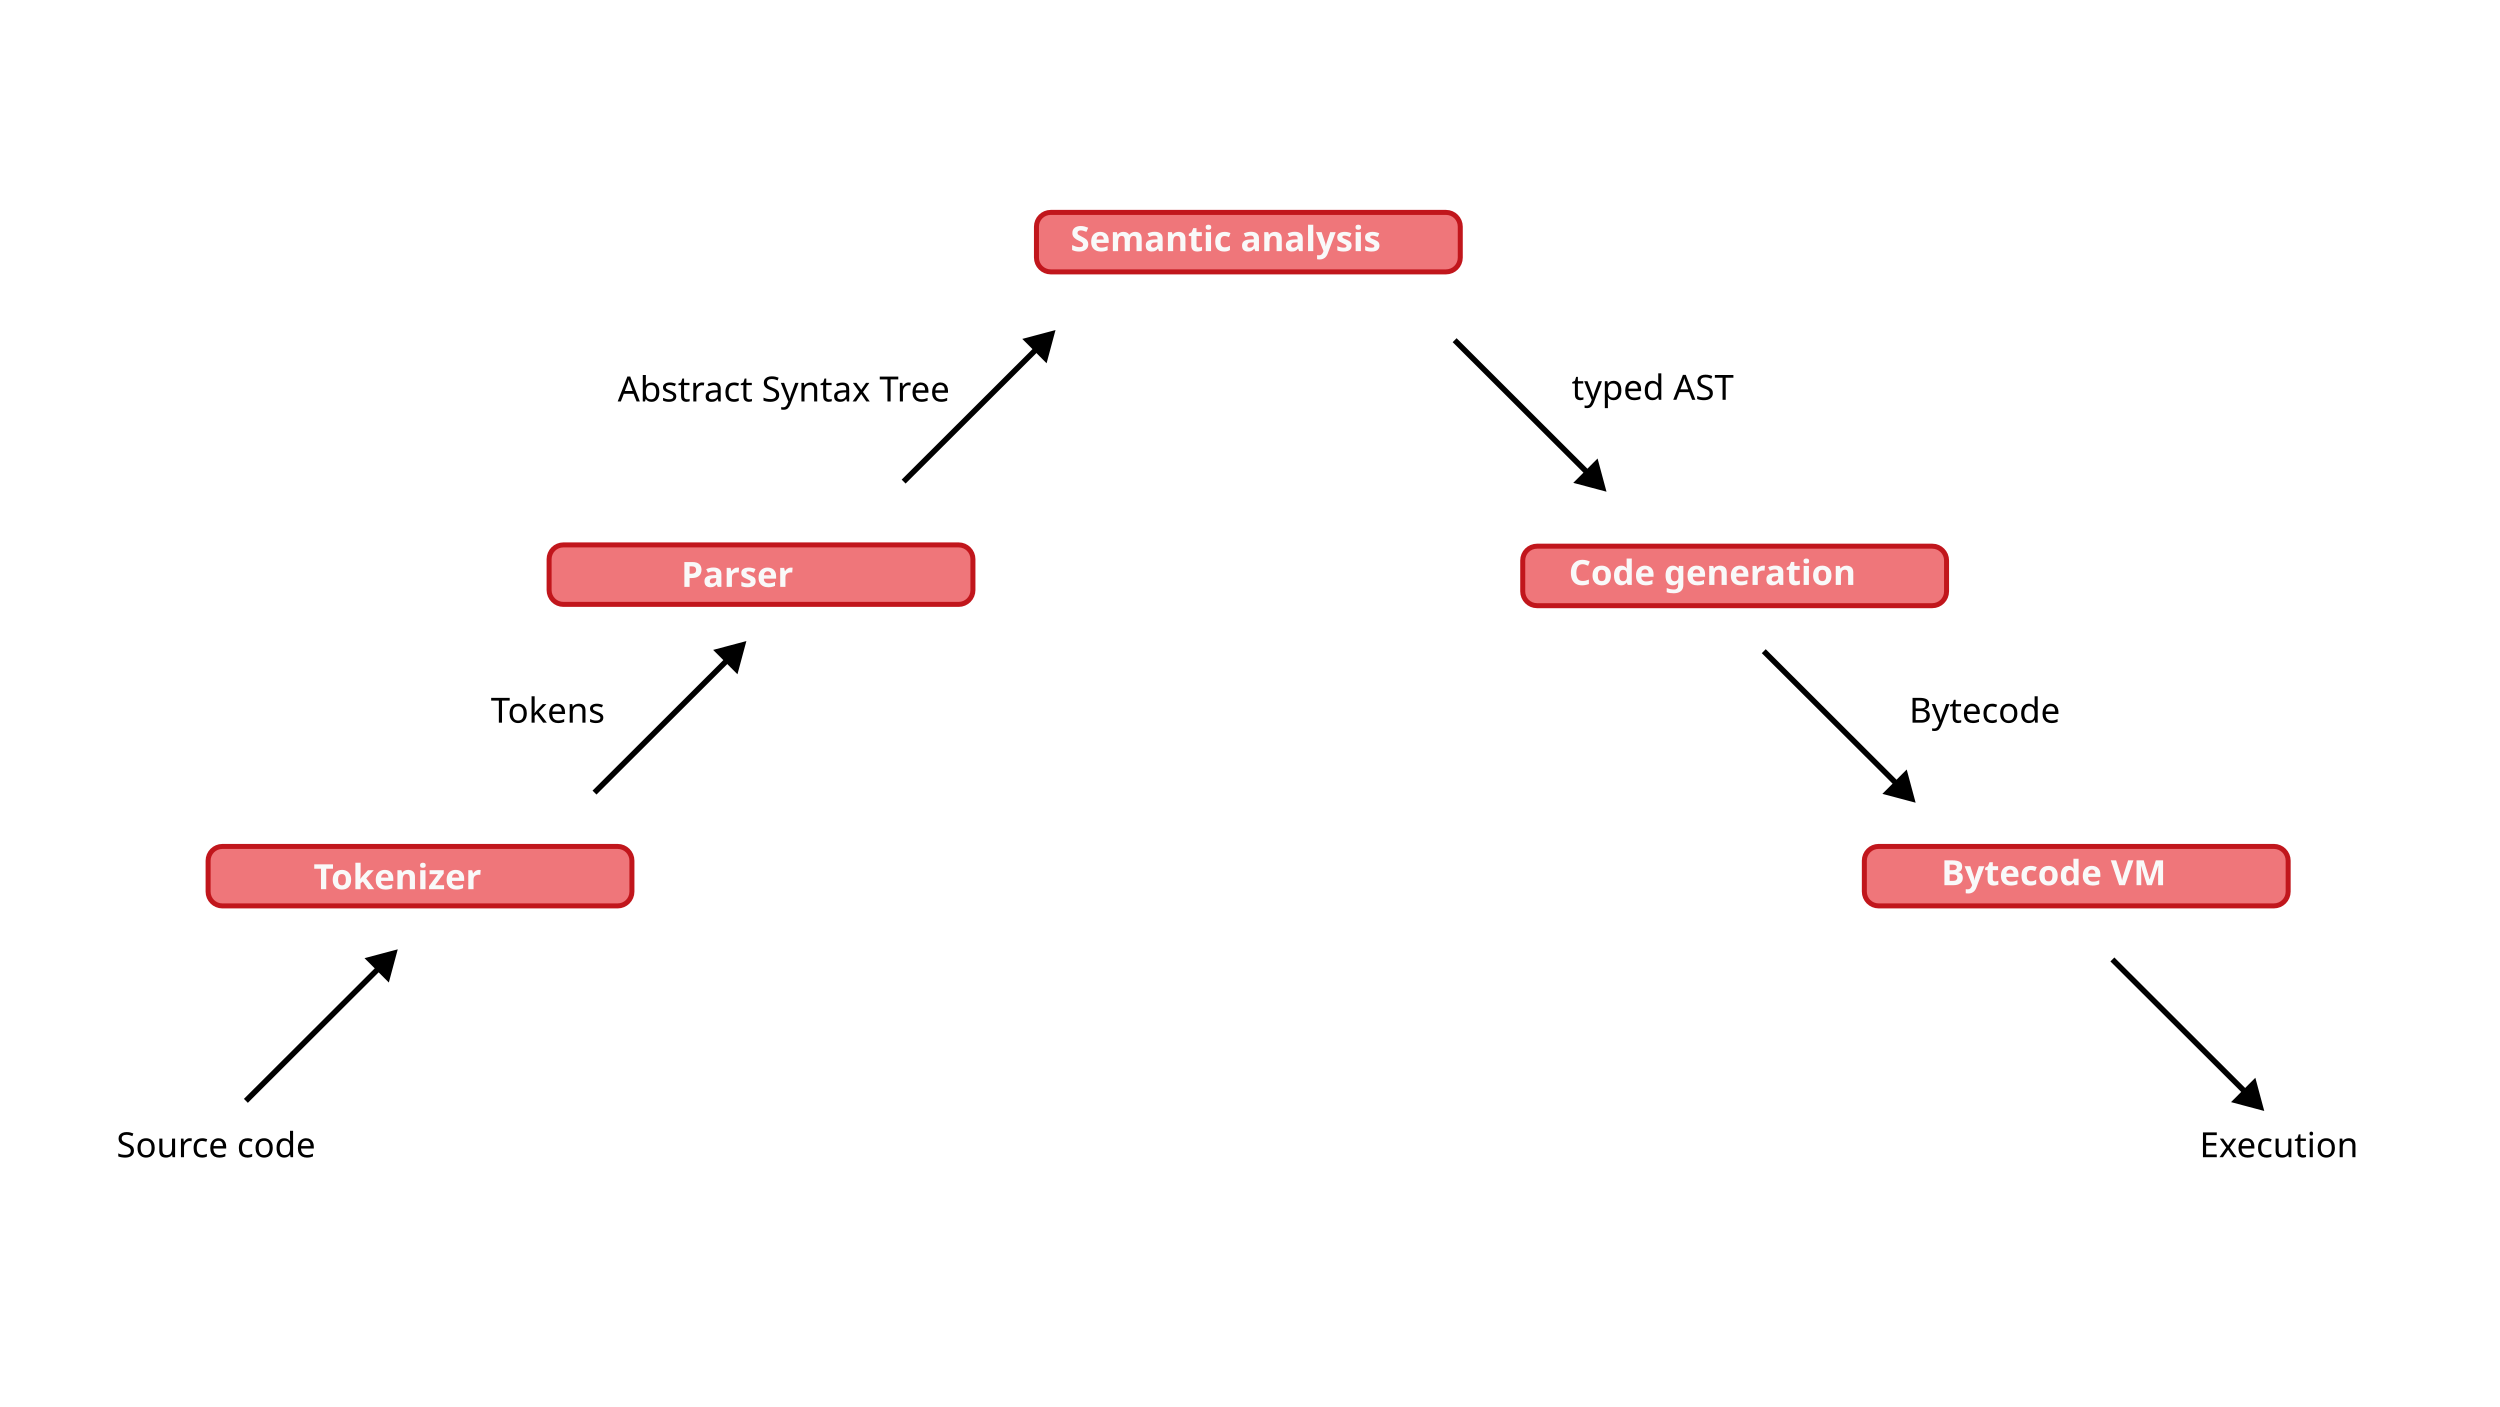
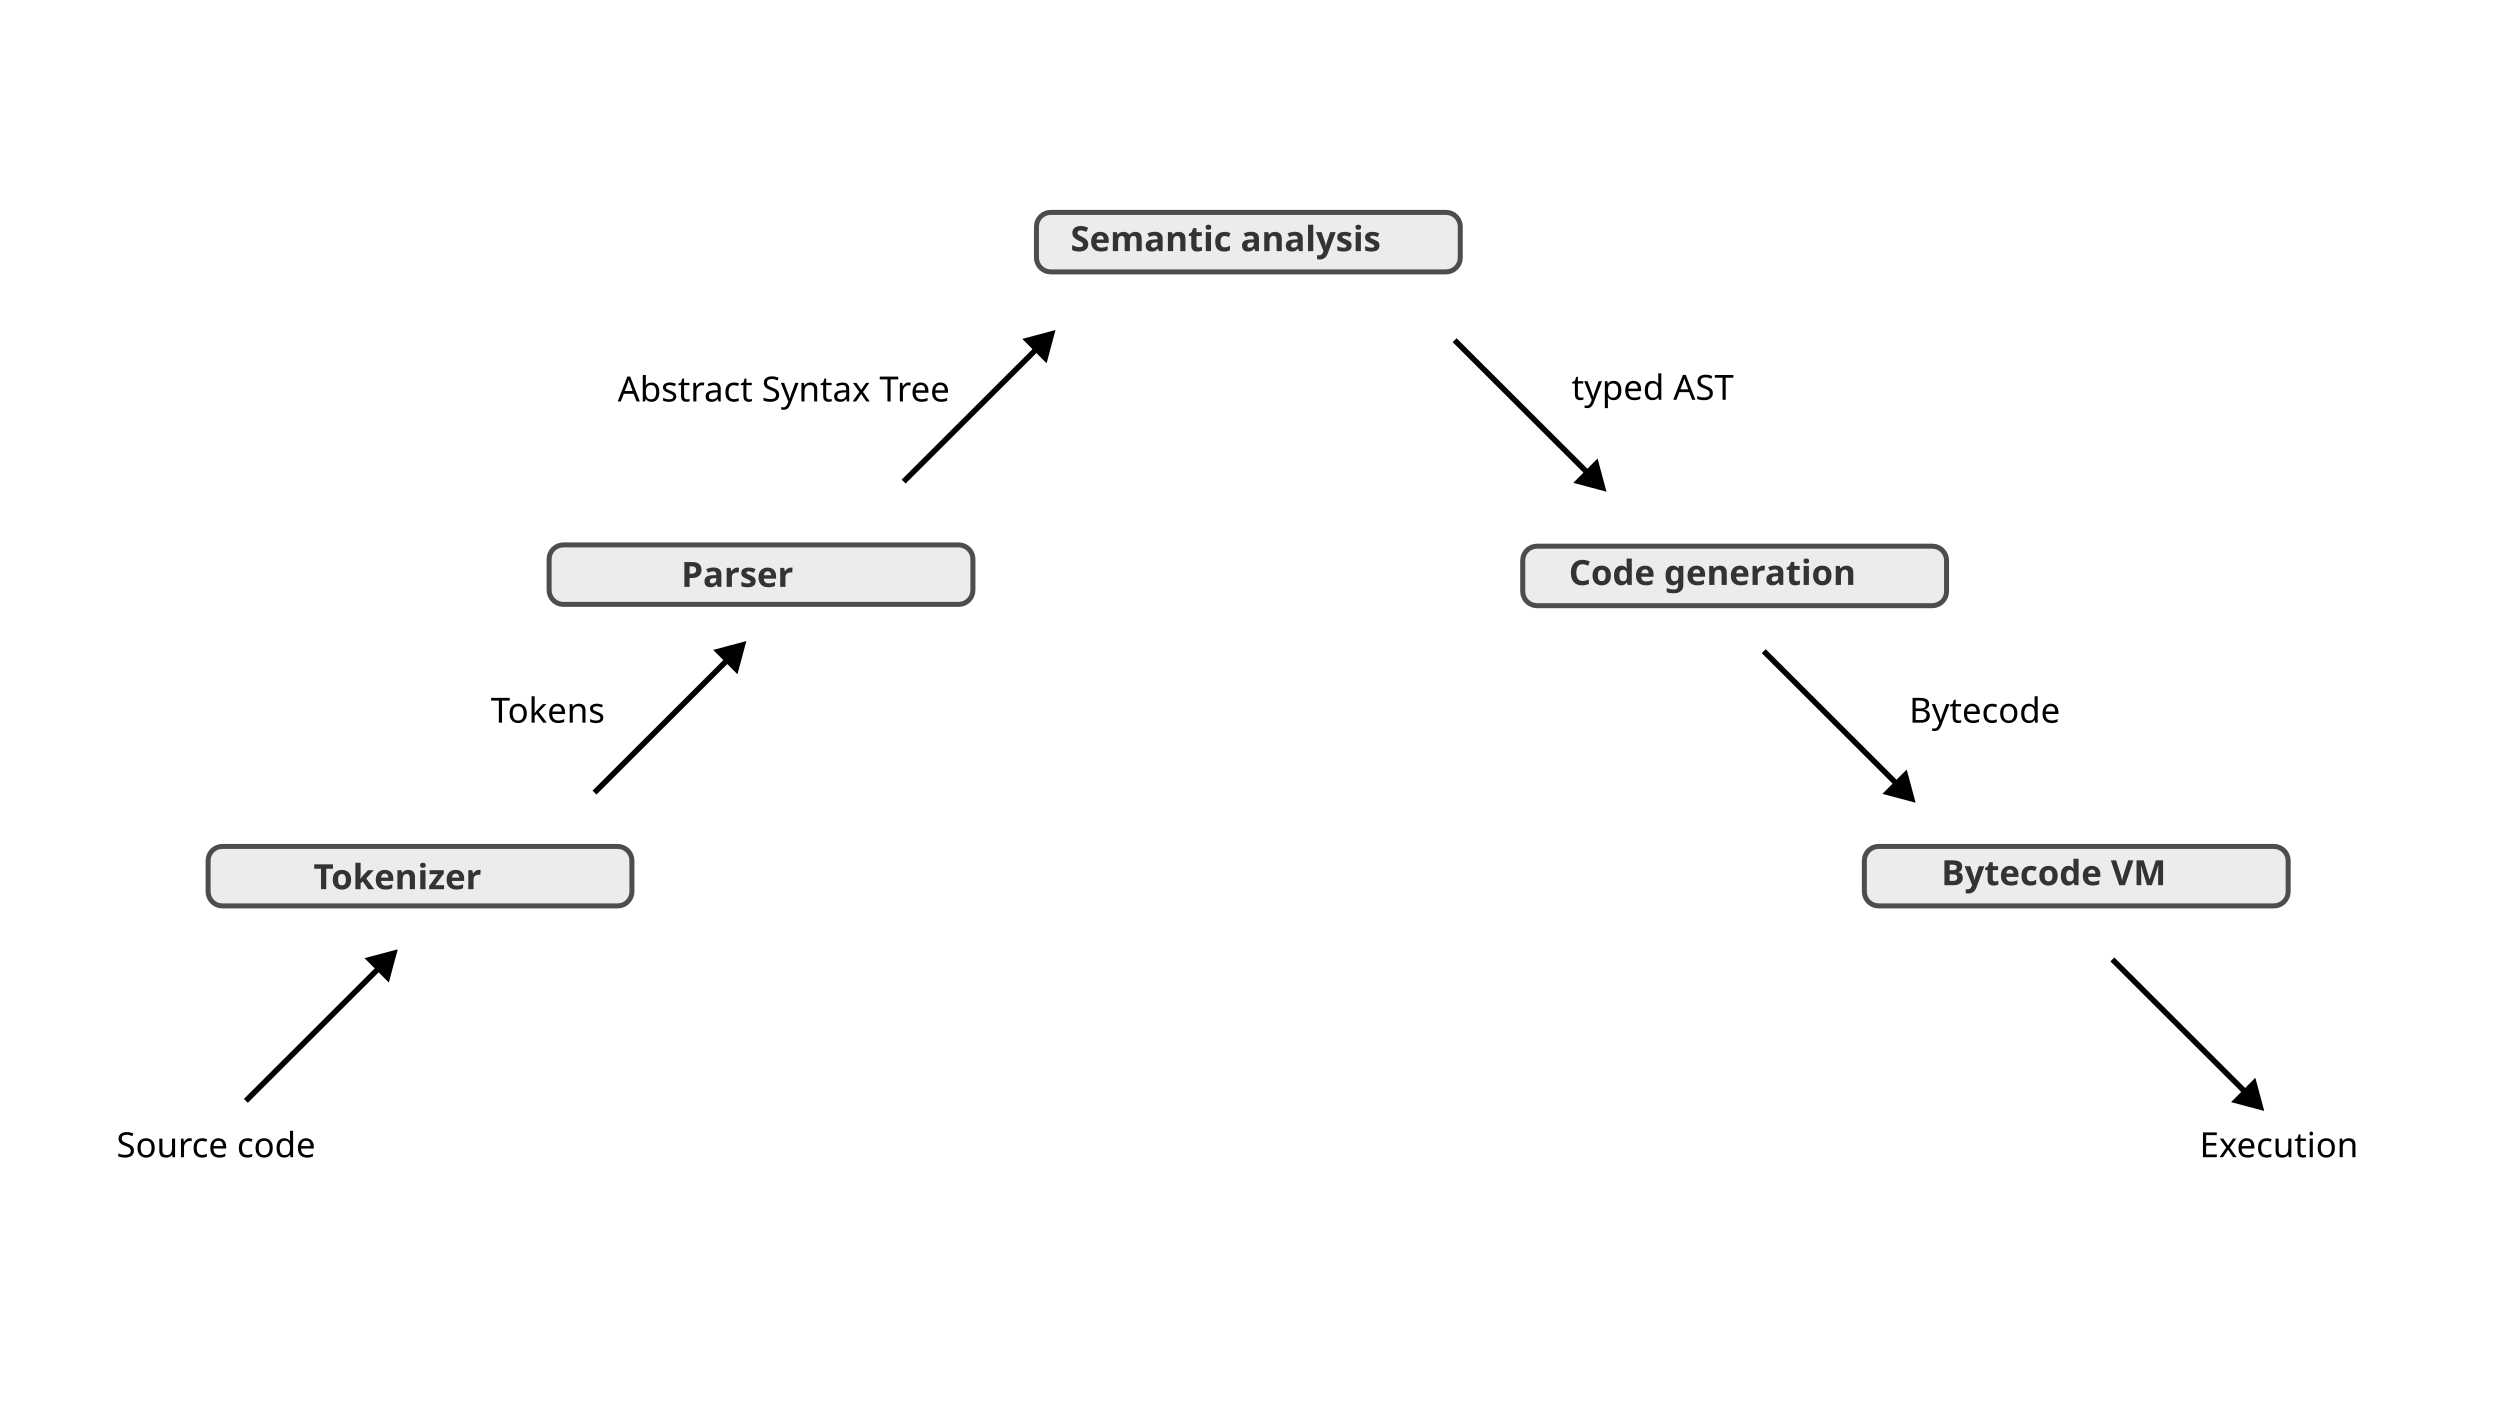
<svg xmlns="http://www.w3.org/2000/svg" xmlns:xlink="http://www.w3.org/1999/xlink" width="1920" height="1080" viewBox="0 0 508 285.75" version="1.1" id="svg2931" xml:space="preserve">
  <defs id="defs2928">
    <marker style="overflow:visible" id="Triangle" refX="0" refY="0" orient="auto-start-reverse" markerWidth="1" markerHeight="1" viewBox="0 0 1 1" preserveAspectRatio="xMidYMid">
      <path transform="scale(0.5)" style="fill:context-stroke;fill-rule:evenodd;stroke:context-stroke;stroke-width:1pt" d="M 5.77,0 -2.88,5 V -5 Z" id="path135" />
    </marker>
  </defs>
  <g id="layer1">
-     <use x="0" y="0" xlink:href="#rect4" id="use5" transform="translate(168.3219,-128.8356)" />
-     <use x="0" y="0" xlink:href="#rect4" id="use6" transform="translate(267.1328,-61.00871)" />
-     <use x="0" y="0" xlink:href="#rect4" id="use7" transform="translate(336.5485,-0.00352478)" />
-     <use x="0" y="0" xlink:href="#rect4" id="use4" transform="translate(69.29218,-61.26978)" />
-     <rect style="fill:#ef767a;fill-opacity:1;stroke:#c1161c;stroke-width:1.019;stroke-linecap:square;stroke-linejoin:bevel;stroke-dasharray:none;stroke-dashoffset:0;stroke-opacity:1" id="rect4" width="86.119" height="12.087" x="42.287" y="171.995" ry="2.9" />
+     <use x="0" y="0" xlink:href="#rect4" id="use5" transform="translate(168.3219,-128.8356)" style="fill:#ececec;stroke:#4d4d4d;stroke-opacity:1;fill-opacity:1" />
+     <use x="0" y="0" xlink:href="#rect4" id="use6" transform="translate(267.1328,-61.00871)" style="fill:#ececec;stroke:#4d4d4d;stroke-opacity:1;fill-opacity:1" />
+     <use x="0" y="0" xlink:href="#rect4" id="use7" transform="translate(336.5485,-0.00352478)" style="fill:#ececec;stroke:#4d4d4d;stroke-opacity:1;fill-opacity:1" />
+     <use x="0" y="0" xlink:href="#rect4" id="use4" transform="translate(69.29218,-61.26978)" style="fill:#ececec;stroke:#4d4d4d;stroke-opacity:1;fill-opacity:1" />
+     <rect style="fill:#ececec;fill-opacity:1;stroke:#4d4d4d;stroke-width:1.019;stroke-linecap:square;stroke-linejoin:bevel;stroke-dasharray:none;stroke-dashoffset:0;stroke-opacity:1" id="rect4" width="86.119" height="12.087" x="42.287" y="171.995" ry="2.9" />
    <text xml:space="preserve" style="font-style:normal;font-variant:normal;font-weight:normal;font-stretch:normal;font-size:7.056px;line-height:1.25;font-family:'Noto Sans';-inkscape-font-specification:'Noto Sans';letter-spacing:0px;word-spacing:0px;stroke-width:0.344" x="23.672" y="235.148" id="text1">
      <tspan id="tspan1" style="font-style:normal;font-variant:normal;font-weight:normal;font-stretch:normal;font-size:7.056px;font-family:'Noto Sans';-inkscape-font-specification:'Noto Sans';stroke-width:0.344" x="23.672" y="235.148">Source code</tspan>
    </text>
-     <text xml:space="preserve" style="font-style:normal;font-variant:normal;font-weight:bold;font-stretch:normal;font-size:7.056px;line-height:1.25;font-family:'Noto Sans';-inkscape-font-specification:'Noto Sans Bold';text-align:center;letter-spacing:0px;word-spacing:0px;text-anchor:middle;fill:#f9f9f9;stroke-width:0.344" x="85.35" y="180.684" id="text2">
-       <tspan id="tspan2" style="font-style:normal;font-variant:normal;font-weight:bold;font-stretch:normal;font-size:7.056px;font-family:'Noto Sans';-inkscape-font-specification:'Noto Sans Bold';text-align:center;text-anchor:middle;fill:#f9f9f9;stroke-width:0.344" x="85.35" y="180.684">Tokenizer</tspan>
+     <text xml:space="preserve" style="font-style:normal;font-variant:normal;font-weight:bold;font-stretch:normal;font-size:7.056px;line-height:1.25;font-family:'Noto Sans';-inkscape-font-specification:'Noto Sans Bold';text-align:center;letter-spacing:0px;word-spacing:0px;text-anchor:middle;fill:#333333;stroke-width:0.344" x="85.35" y="180.684" id="text2">
+       <tspan id="tspan2" style="font-style:normal;font-variant:normal;font-weight:bold;font-stretch:normal;font-size:7.056px;font-family:'Noto Sans';-inkscape-font-specification:'Noto Sans Bold';text-align:center;text-anchor:middle;fill:#333333;stroke-width:0.344" x="85.35" y="180.684">Tokenizer</tspan>
    </text>
    <text xml:space="preserve" style="font-style:normal;font-variant:normal;font-weight:normal;font-stretch:normal;font-size:7.056px;line-height:1.25;font-family:'Noto Sans';-inkscape-font-specification:'Noto Sans';letter-spacing:0px;word-spacing:0px;stroke-width:0.344" x="99.727" y="146.85" id="text3">
      <tspan id="tspan3" style="font-style:normal;font-variant:normal;font-weight:normal;font-stretch:normal;font-size:7.056px;font-family:'Noto Sans';-inkscape-font-specification:'Noto Sans';stroke-width:0.344" x="99.727" y="146.85">Tokens</tspan>
    </text>
-     <text xml:space="preserve" style="font-style:normal;font-variant:normal;font-weight:bold;font-stretch:normal;font-size:7.056px;line-height:1.25;font-family:'Noto Sans';-inkscape-font-specification:'Noto Sans Bold';text-align:center;letter-spacing:0px;word-spacing:0px;text-anchor:middle;fill:#f9f9f9;stroke-width:0.344" x="154.395" y="119.252" id="text4">
-       <tspan id="tspan4" style="font-style:normal;font-variant:normal;font-weight:bold;font-stretch:normal;font-size:7.056px;font-family:'Noto Sans';-inkscape-font-specification:'Noto Sans Bold';text-align:center;text-anchor:middle;fill:#f9f9f9;stroke-width:0.344" x="154.395" y="119.252">Parser</tspan>
+     <text xml:space="preserve" style="font-style:normal;font-variant:normal;font-weight:bold;font-stretch:normal;font-size:7.056px;line-height:1.25;font-family:'Noto Sans';-inkscape-font-specification:'Noto Sans Bold';text-align:center;letter-spacing:0px;word-spacing:0px;text-anchor:middle;fill:#333333;stroke-width:0.344" x="154.395" y="119.252" id="text4">
+       <tspan id="tspan4" style="font-style:normal;font-variant:normal;font-weight:bold;font-stretch:normal;font-size:7.056px;font-family:'Noto Sans';-inkscape-font-specification:'Noto Sans Bold';text-align:center;text-anchor:middle;fill:#333333;stroke-width:0.344" x="154.395" y="119.252">Parser</tspan>
    </text>
    <text xml:space="preserve" style="font-style:normal;font-variant:normal;font-weight:normal;font-stretch:normal;font-size:7.056px;line-height:1.25;font-family:'Noto Sans';-inkscape-font-specification:'Noto Sans';letter-spacing:0px;word-spacing:0px;stroke-width:0.344" x="125.512" y="81.578" id="text5">
      <tspan id="tspan5" style="font-style:normal;font-variant:normal;font-weight:normal;font-stretch:normal;font-size:7.056px;font-family:'Noto Sans';-inkscape-font-specification:'Noto Sans';stroke-width:0.344" x="125.512" y="81.578">Abstract Syntax Tree</tspan>
    </text>
-     <text xml:space="preserve" style="font-style:normal;font-variant:normal;font-weight:bold;font-stretch:normal;font-size:7.056px;line-height:1.25;font-family:'Noto Sans';-inkscape-font-specification:'Noto Sans Bold';text-align:center;letter-spacing:0px;word-spacing:0px;text-anchor:middle;fill:#f9f9f9;stroke-width:0.344" x="253.64" y="51.037" id="text6">
-       <tspan style="font-style:normal;font-variant:normal;font-weight:bold;font-stretch:normal;font-size:7.056px;font-family:'Noto Sans';-inkscape-font-specification:'Noto Sans Bold';text-align:center;text-anchor:middle;fill:#f9f9f9;stroke-width:0.344" x="253.64" y="51.037" id="tspan104">Semantic analysis</tspan>
+     <text xml:space="preserve" style="font-style:normal;font-variant:normal;font-weight:bold;font-stretch:normal;font-size:7.056px;line-height:1.25;font-family:'Noto Sans';-inkscape-font-specification:'Noto Sans Bold';text-align:center;letter-spacing:0px;word-spacing:0px;text-anchor:middle;fill:#333333;stroke-width:0.344" x="253.64" y="51.037" id="text6">
+       <tspan style="font-style:normal;font-variant:normal;font-weight:bold;font-stretch:normal;font-size:7.056px;font-family:'Noto Sans';-inkscape-font-specification:'Noto Sans Bold';text-align:center;text-anchor:middle;fill:#333333;stroke-width:0.344" x="253.64" y="51.037" id="tspan104">Semantic analysis</tspan>
    </text>
    <text xml:space="preserve" style="font-style:normal;font-variant:normal;font-weight:normal;font-stretch:normal;font-size:7.056px;line-height:1.25;font-family:'Noto Sans';-inkscape-font-specification:'Noto Sans';letter-spacing:0px;word-spacing:0px;stroke-width:0.344" x="319.364" y="81.243" id="text7">
      <tspan id="tspan7" style="font-style:normal;font-variant:normal;font-weight:normal;font-stretch:normal;font-size:7.056px;font-family:'Noto Sans';-inkscape-font-specification:'Noto Sans';stroke-width:0.344" x="319.364" y="81.243">typed AST</tspan>
    </text>
-     <text xml:space="preserve" style="font-style:normal;font-variant:normal;font-weight:bold;font-stretch:normal;font-size:7.056px;line-height:1.25;font-family:'Noto Sans';-inkscape-font-specification:'Noto Sans Bold';text-align:center;letter-spacing:0px;word-spacing:0px;text-anchor:middle;fill:#f9f9f9;stroke-width:0.344" x="352.539" y="118.864" id="text8">
-       <tspan id="tspan8" style="font-style:normal;font-variant:normal;font-weight:bold;font-stretch:normal;font-size:7.056px;font-family:'Noto Sans';-inkscape-font-specification:'Noto Sans Bold';text-align:center;text-anchor:middle;fill:#f9f9f9;stroke-width:0.344" x="352.539" y="118.864">Code generation</tspan>
+     <text xml:space="preserve" style="font-style:normal;font-variant:normal;font-weight:bold;font-stretch:normal;font-size:7.056px;line-height:1.25;font-family:'Noto Sans';-inkscape-font-specification:'Noto Sans Bold';text-align:center;letter-spacing:0px;word-spacing:0px;text-anchor:middle;fill:#333333;stroke-width:0.344" x="352.539" y="118.864" id="text8">
+       <tspan id="tspan8" style="font-style:normal;font-variant:normal;font-weight:bold;font-stretch:normal;font-size:7.056px;font-family:'Noto Sans';-inkscape-font-specification:'Noto Sans Bold';text-align:center;text-anchor:middle;fill:#333333;stroke-width:0.344" x="352.539" y="118.864">Code generation</tspan>
    </text>
    <text xml:space="preserve" style="font-style:normal;font-variant:normal;font-weight:normal;font-stretch:normal;font-size:7.056px;line-height:1.25;font-family:'Noto Sans';-inkscape-font-specification:'Noto Sans';letter-spacing:0px;word-spacing:0px;stroke-width:0.344" x="387.942" y="146.85" id="text9">
      <tspan id="tspan9" style="font-style:normal;font-variant:normal;font-weight:normal;font-stretch:normal;font-size:7.056px;font-family:'Noto Sans';-inkscape-font-specification:'Noto Sans';stroke-width:0.344" x="387.942" y="146.85">Bytecode</tspan>
    </text>
-     <text xml:space="preserve" style="font-style:normal;font-variant:normal;font-weight:bold;font-stretch:normal;font-size:7.056px;line-height:1.25;font-family:'Noto Sans';-inkscape-font-specification:'Noto Sans Bold';text-align:center;letter-spacing:0px;word-spacing:0px;text-anchor:middle;fill:#f9f9f9;stroke-width:0.344" x="421.895" y="179.869" id="text10">
-       <tspan id="tspan10" style="font-style:normal;font-variant:normal;font-weight:bold;font-stretch:normal;font-size:7.056px;font-family:'Noto Sans';-inkscape-font-specification:'Noto Sans Bold';text-align:center;text-anchor:middle;fill:#f9f9f9;stroke-width:0.344" x="421.895" y="179.869">Bytecode VM</tspan>
+     <text xml:space="preserve" style="font-style:normal;font-variant:normal;font-weight:bold;font-stretch:normal;font-size:7.056px;line-height:1.25;font-family:'Noto Sans';-inkscape-font-specification:'Noto Sans Bold';text-align:center;letter-spacing:0px;word-spacing:0px;text-anchor:middle;fill:#333333;stroke-width:0.344" x="421.895" y="179.869" id="text10">
+       <tspan id="tspan10" style="font-style:normal;font-variant:normal;font-weight:bold;font-stretch:normal;font-size:7.056px;font-family:'Noto Sans';-inkscape-font-specification:'Noto Sans Bold';text-align:center;text-anchor:middle;fill:#333333;stroke-width:0.344" x="421.895" y="179.869">Bytecode VM</tspan>
    </text>
    <path style="fill:none;stroke:#000000;stroke-width:1.136;stroke-linecap:butt;stroke-linejoin:miter;stroke-opacity:1;marker-end:url(#Triangle);stroke-dasharray:none" d="m 120.804,161.053 28.004,-27.94" id="path1" />
    <path style="fill:none;stroke:#000000;stroke-width:1.136;stroke-linecap:butt;stroke-linejoin:miter;stroke-opacity:1;marker-end:url(#Triangle);stroke-dasharray:none" d="m 183.62,97.858 28.004,-27.94" id="path14" />
    <path style="fill:none;stroke:#000000;stroke-width:1.136;stroke-linecap:butt;stroke-linejoin:miter;stroke-opacity:1;marker-end:url(#Triangle);stroke-dasharray:none" d="m 295.58,69.125 28.004,27.94" id="path15" />
    <path style="fill:none;stroke:#000000;stroke-width:1.136;stroke-linecap:butt;stroke-linejoin:miter;stroke-opacity:1;marker-end:url(#Triangle);stroke-dasharray:none" d="m 358.396,132.32 28.004,27.94" id="path16" />
    <text xml:space="preserve" style="font-style:normal;font-variant:normal;font-weight:normal;font-stretch:normal;font-size:7.056px;line-height:1.25;font-family:'Noto Sans';-inkscape-font-specification:'Noto Sans';letter-spacing:0px;word-spacing:0px;stroke-width:0.344" x="446.954" y="235.148" id="text17">
      <tspan id="tspan17" style="font-style:normal;font-variant:normal;font-weight:normal;font-stretch:normal;font-size:7.056px;font-family:'Noto Sans';-inkscape-font-specification:'Noto Sans';stroke-width:0.344" x="446.954" y="235.148">Execution</tspan>
    </text>
    <path style="fill:none;stroke:#000000;stroke-width:1.136;stroke-linecap:butt;stroke-linejoin:miter;stroke-opacity:1;marker-end:url(#Triangle);stroke-dasharray:none" d="M 49.963,223.692 77.967,195.752" id="path22" />
    <path style="fill:none;stroke:#000000;stroke-width:1.136;stroke-linecap:butt;stroke-linejoin:miter;stroke-opacity:1;marker-end:url(#Triangle);stroke-dasharray:none" d="m 429.237,194.959 28.004,27.94" id="path23" />
  </g>
</svg>
